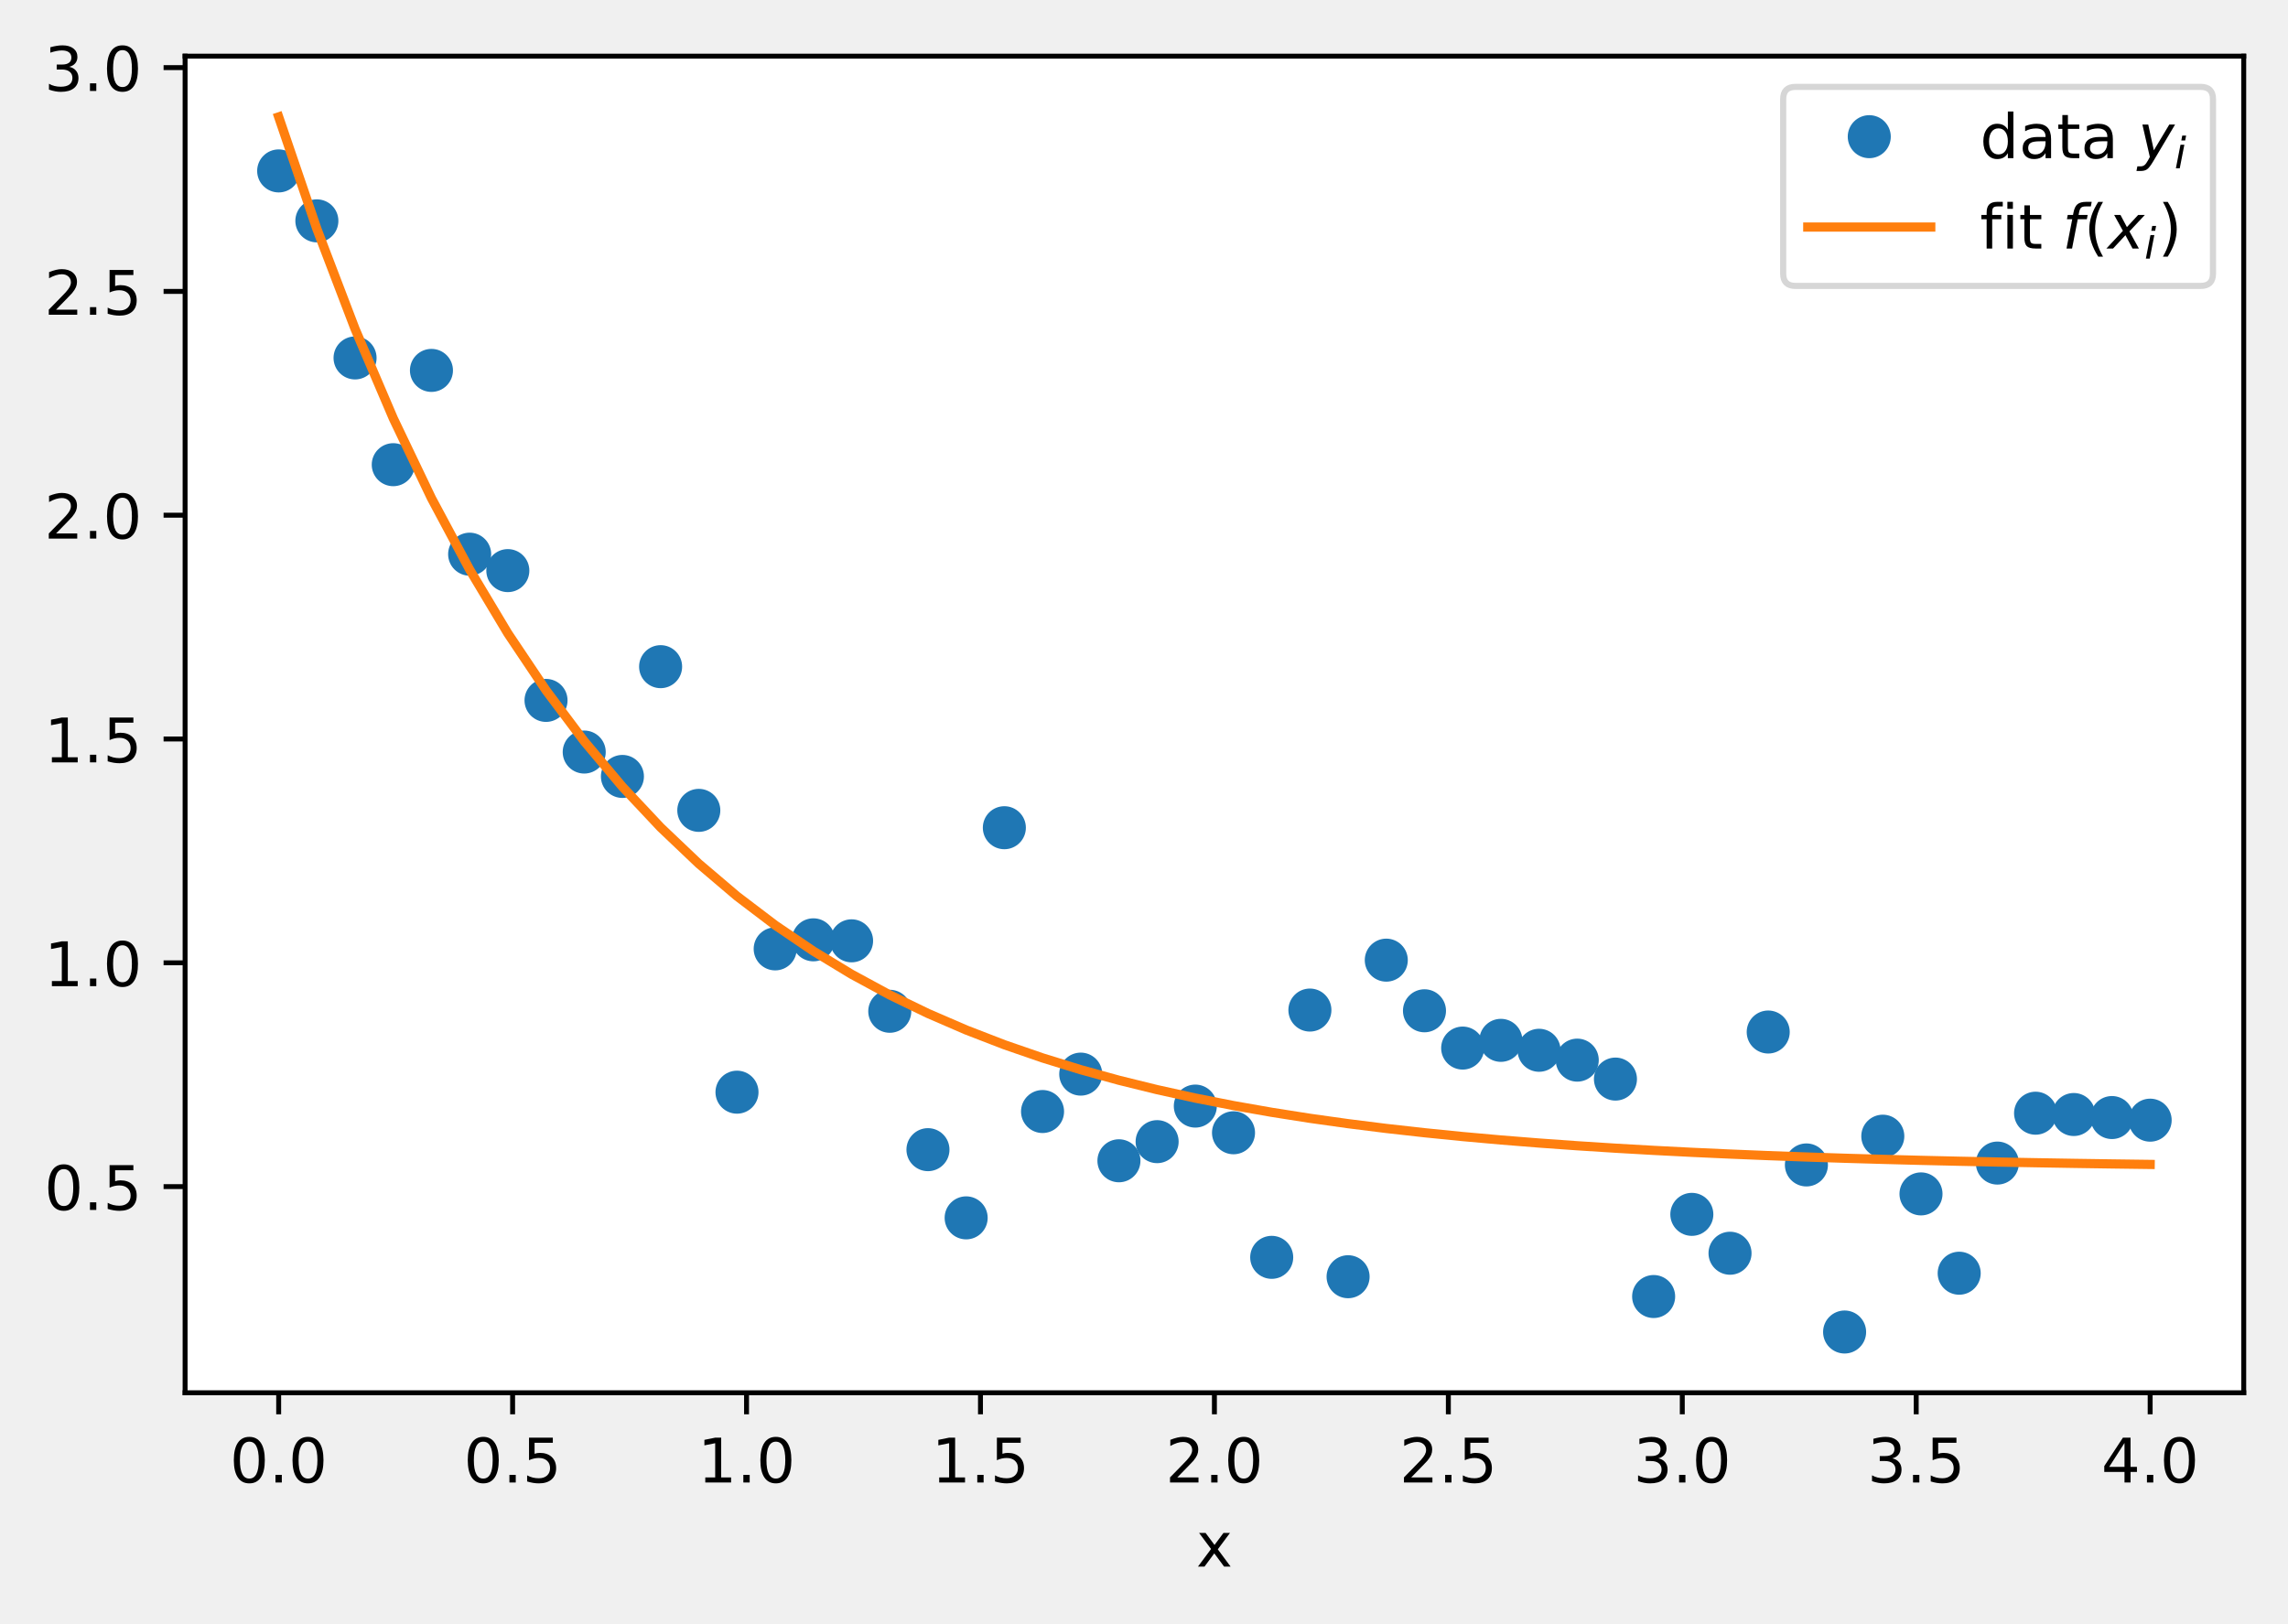
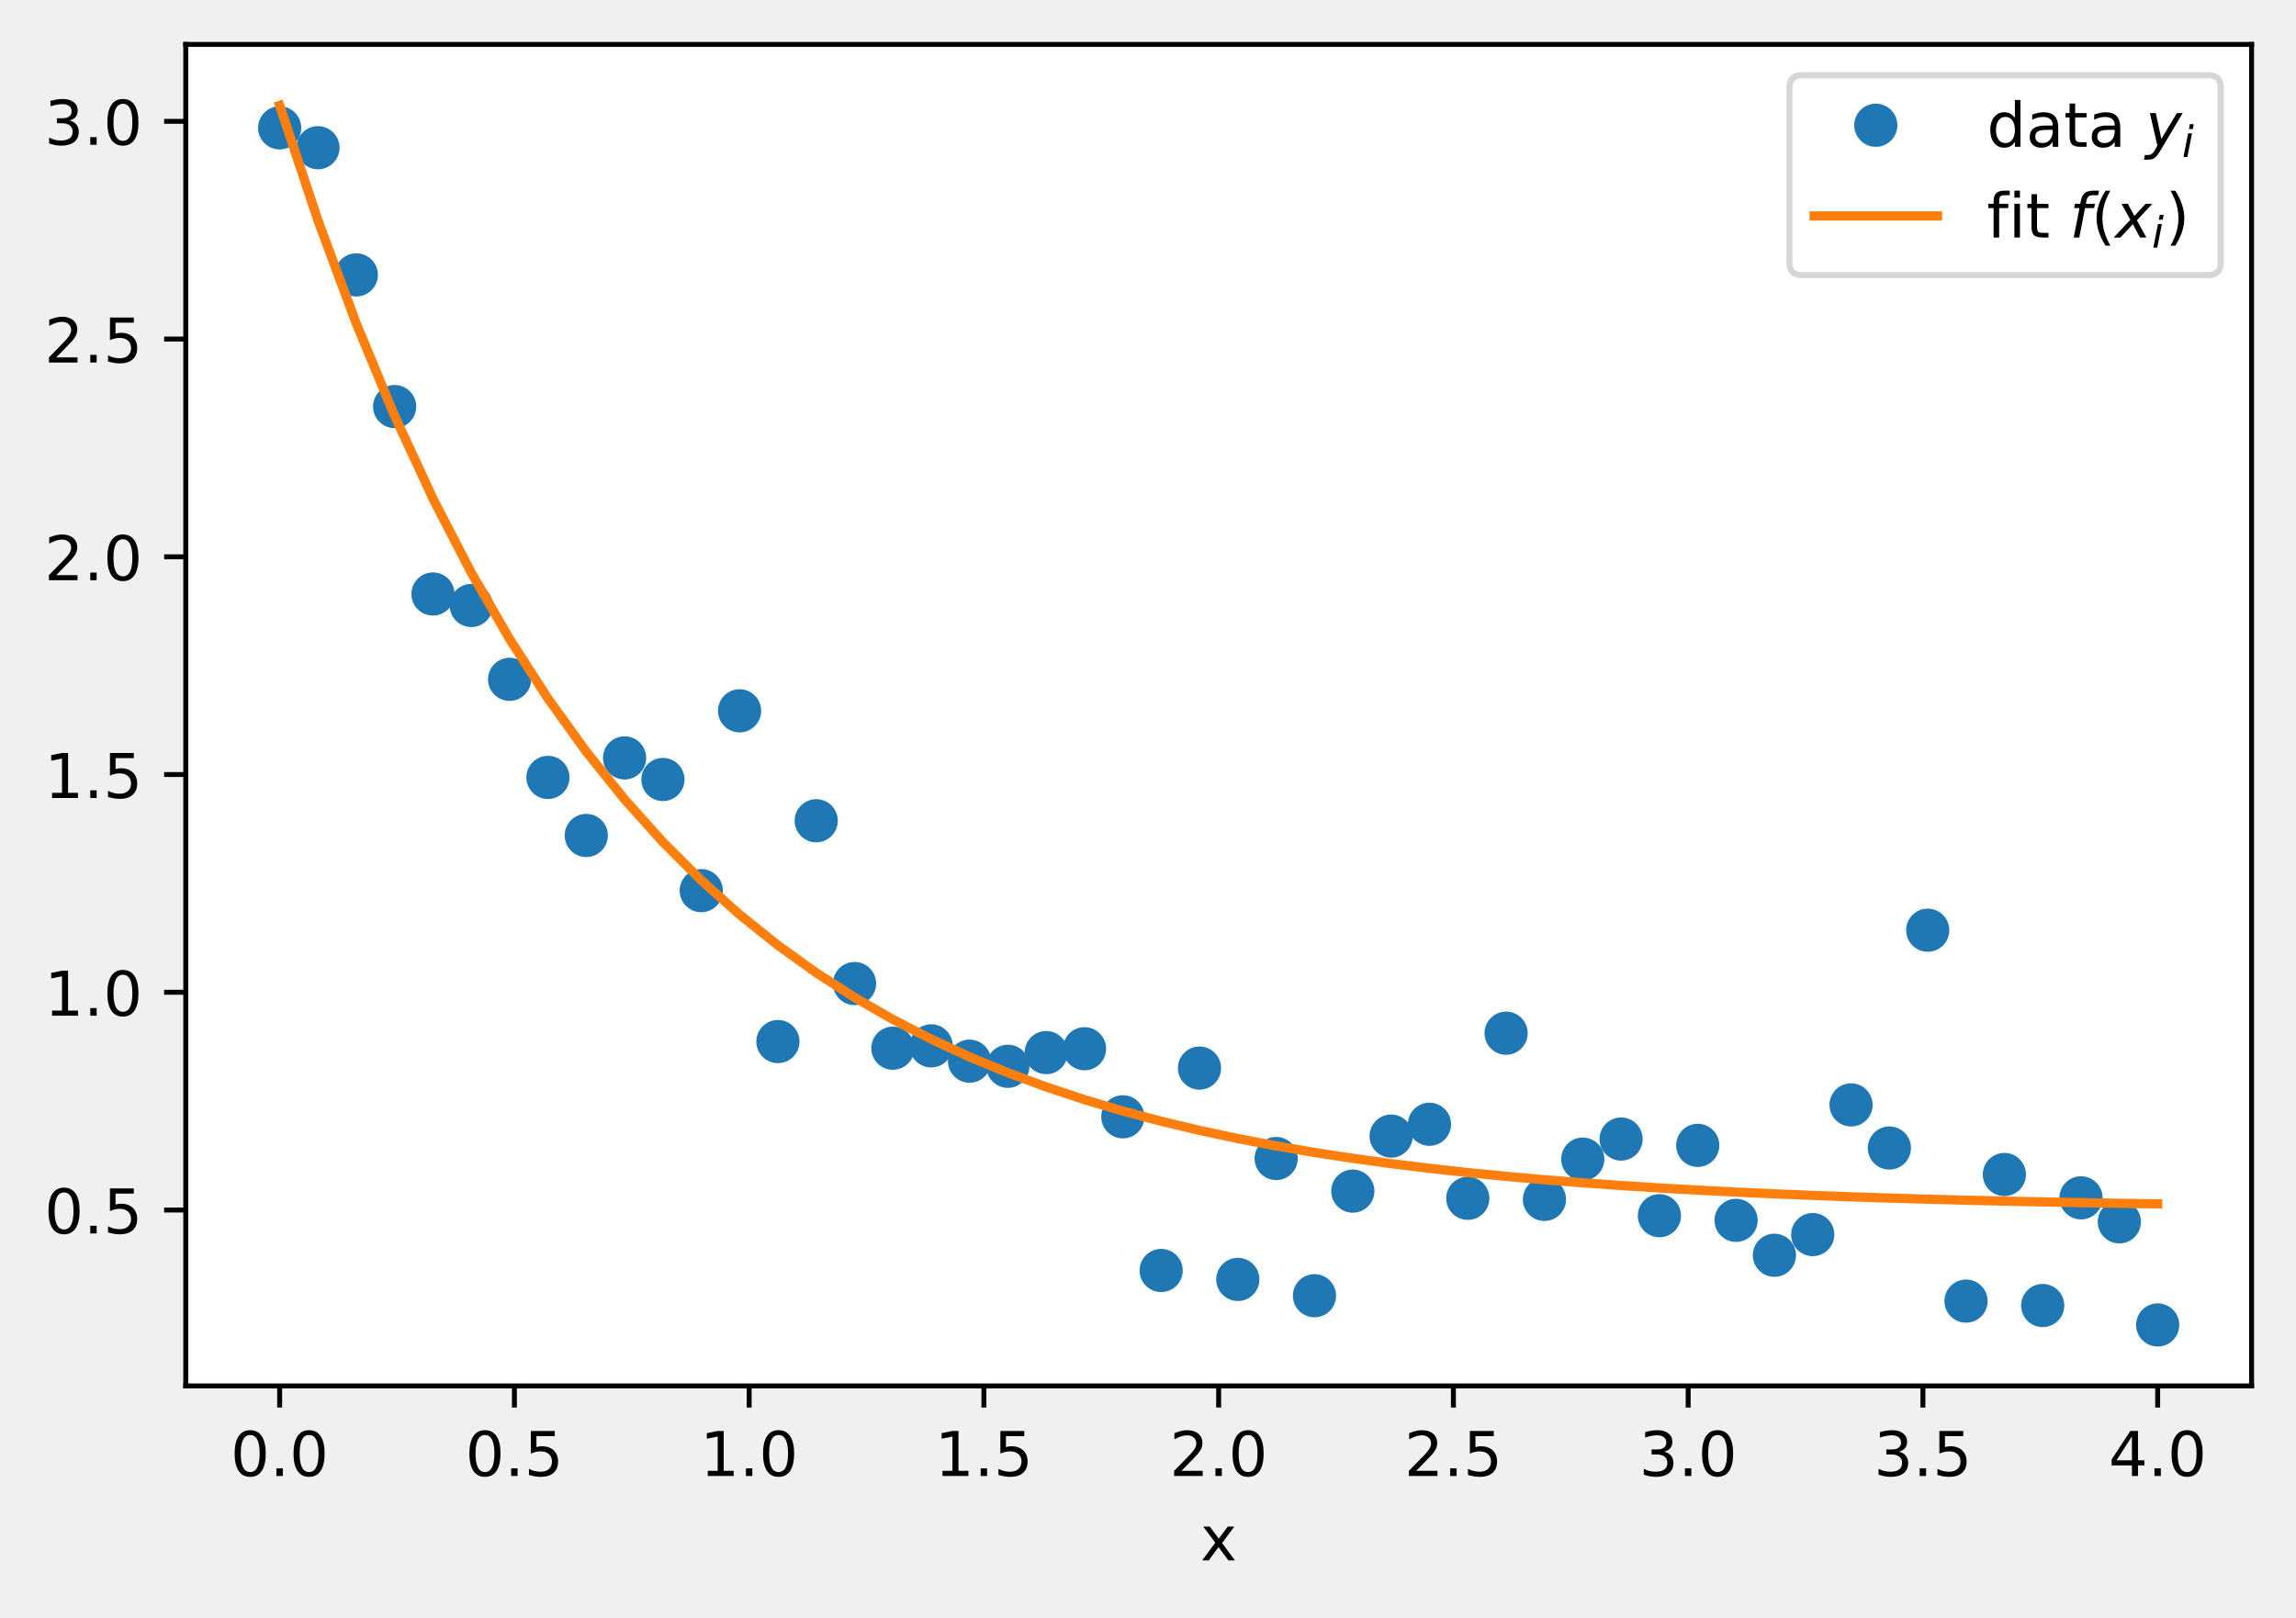
- <svg xmlns="http://www.w3.org/2000/svg" xmlns:xlink="http://www.w3.org/1999/xlink" height="264.132pt" version="1.1" viewBox="0 0 372.103 264.132" width="372.103pt">
+ <svg xmlns="http://www.w3.org/2000/svg" xmlns:xlink="http://www.w3.org/1999/xlink" height="262.196pt" version="1.1" viewBox="0 0 372.103 262.196" width="372.103pt">
  <defs>
    <style type="text/css">*{stroke-linecap:butt;stroke-linejoin:round;}</style>
  </defs>
  <g id="figure_1">
    <g id="patch_1">
-       <path d="M 0 264.132  L 372.103 264.132  L 372.103 0  L 0 0  z " style="fill:none;" />
+       <path d="M 0 262.196  L 372.103 262.196  L 372.103 0  L 0 0  z " style="fill:none;" />
    </g>
    <g id="axes_1">
      <g id="patch_2">
-         <path d="M 30.103 226.575  L 364.903 226.575  L 364.903 9.135  L 30.103 9.135  z " style="fill:#ffffff;" />
+         <path d="M 30.103 224.64  L 364.903 224.64  L 364.903 7.2  L 30.103 7.2  z " style="fill:#ffffff;" />
      </g>
      <g id="matplotlib.axis_1">
        <g id="xtick_1">
          <g id="line2d_1">
            <defs>
-               <path d="M 0 0  L 0 3.5  " id="m7546221a4c" style="stroke:#000000;stroke-width:0.8;" />
-             </defs>
-             <g>
-               <use style="stroke:#000000;stroke-width:0.8;" x="45.321" xlink:href="#m7546221a4c" y="226.575" />
+               <path d="M 0 0  L 0 3.5  " id="mb8dcbc0d0b" style="stroke:#000000;stroke-width:0.8;" />
+             </defs>
+             <g>
+               <use style="stroke:#000000;stroke-width:0.8;" x="45.321" xlink:href="#mb8dcbc0d0b" y="224.64" />
            </g>
          </g>
          <g id="text_1">
-             <g transform="translate(37.36974 241.1737)scale(0.1 -0.1)">
+             <g transform="translate(37.36974 239.2384)scale(0.1 -0.1)">
              <defs>
                <path d="M 31.781 66.406  Q 24.172 66.406 20.328 58.906  Q 16.5 51.422 16.5 36.375  Q 16.5 21.391 20.328 13.891  Q 24.172 6.391 31.781 6.391  Q 39.453 6.391 43.281 13.891  Q 47.125 21.391 47.125 36.375  Q 47.125 51.422 43.281 58.906  Q 39.453 66.406 31.781 66.406  z M 31.781 74.219  Q 44.047 74.219 50.516 64.516  Q 56.984 54.828 56.984 36.375  Q 56.984 17.969 50.516 8.266  Q 44.047 -1.422 31.781 -1.422  Q 19.531 -1.422 13.062 8.266  Q 6.594 17.969 6.594 36.375  Q 6.594 54.828 13.062 64.516  Q 19.531 74.219 31.781 74.219  z " id="DejaVuSans-48" />
                <path d="M 10.688 12.406  L 21 12.406  L 21 0  L 10.688 0  z " id="DejaVuSans-46" />
              </defs>
              <use xlink:href="#DejaVuSans-48" />
              <use x="63.623" xlink:href="#DejaVuSans-46" />
              <use x="95.41" xlink:href="#DejaVuSans-48" />
            </g>
          </g>
        </g>
        <g id="xtick_2">
          <g id="line2d_2">
            <g>
-               <use style="stroke:#000000;stroke-width:0.8;" x="83.367" xlink:href="#m7546221a4c" y="226.575" />
+               <use style="stroke:#000000;stroke-width:0.8;" x="83.367" xlink:href="#mb8dcbc0d0b" y="224.64" />
            </g>
          </g>
          <g id="text_2">
-             <g transform="translate(75.4152 241.1737)scale(0.1 -0.1)">
+             <g transform="translate(75.4152 239.2384)scale(0.1 -0.1)">
              <defs>
                <path d="M 10.797 72.906  L 49.516 72.906  L 49.516 64.594  L 19.828 64.594  L 19.828 46.734  Q 21.969 47.469 24.109 47.828  Q 26.266 48.188 28.422 48.188  Q 40.625 48.188 47.75 41.5  Q 54.891 34.812 54.891 23.391  Q 54.891 11.625 47.562 5.094  Q 40.234 -1.422 26.906 -1.422  Q 22.312 -1.422 17.547 -0.641  Q 12.797 0.141 7.719 1.703  L 7.719 11.625  Q 12.109 9.234 16.797 8.062  Q 21.484 6.891 26.703 6.891  Q 35.156 6.891 40.078 11.328  Q 45.016 15.766 45.016 23.391  Q 45.016 31 40.078 35.438  Q 35.156 39.891 26.703 39.891  Q 22.75 39.891 18.812 39.016  Q 14.891 38.141 10.797 36.281  z " id="DejaVuSans-53" />
              </defs>
              <use xlink:href="#DejaVuSans-48" />
              <use x="63.623" xlink:href="#DejaVuSans-46" />
              <use x="95.41" xlink:href="#DejaVuSans-53" />
            </g>
          </g>
        </g>
        <g id="xtick_3">
          <g id="line2d_3">
            <g>
-               <use style="stroke:#000000;stroke-width:0.8;" x="121.412" xlink:href="#m7546221a4c" y="226.575" />
+               <use style="stroke:#000000;stroke-width:0.8;" x="121.412" xlink:href="#mb8dcbc0d0b" y="224.64" />
            </g>
          </g>
          <g id="text_3">
-             <g transform="translate(113.4607 241.1737)scale(0.1 -0.1)">
+             <g transform="translate(113.4607 239.2384)scale(0.1 -0.1)">
              <defs>
                <path d="M 12.406 8.297  L 28.516 8.297  L 28.516 63.922  L 10.984 60.406  L 10.984 69.391  L 28.422 72.906  L 38.281 72.906  L 38.281 8.297  L 54.391 8.297  L 54.391 0  L 12.406 0  z " id="DejaVuSans-49" />
              </defs>
              <use xlink:href="#DejaVuSans-49" />
              <use x="63.623" xlink:href="#DejaVuSans-46" />
              <use x="95.41" xlink:href="#DejaVuSans-48" />
            </g>
          </g>
        </g>
        <g id="xtick_4">
          <g id="line2d_4">
            <g>
-               <use style="stroke:#000000;stroke-width:0.8;" x="159.458" xlink:href="#m7546221a4c" y="226.575" />
+               <use style="stroke:#000000;stroke-width:0.8;" x="159.458" xlink:href="#mb8dcbc0d0b" y="224.64" />
            </g>
          </g>
          <g id="text_4">
-             <g transform="translate(151.5061 241.1737)scale(0.1 -0.1)">
+             <g transform="translate(151.5061 239.2384)scale(0.1 -0.1)">
              <use xlink:href="#DejaVuSans-49" />
              <use x="63.623" xlink:href="#DejaVuSans-46" />
              <use x="95.41" xlink:href="#DejaVuSans-53" />
            </g>
          </g>
        </g>
        <g id="xtick_5">
          <g id="line2d_5">
            <g>
-               <use style="stroke:#000000;stroke-width:0.8;" x="197.503" xlink:href="#m7546221a4c" y="226.575" />
+               <use style="stroke:#000000;stroke-width:0.8;" x="197.503" xlink:href="#mb8dcbc0d0b" y="224.64" />
            </g>
          </g>
          <g id="text_5">
-             <g transform="translate(189.5516 241.1737)scale(0.1 -0.1)">
+             <g transform="translate(189.5516 239.2384)scale(0.1 -0.1)">
              <defs>
                <path d="M 19.188 8.297  L 53.609 8.297  L 53.609 0  L 7.328 0  L 7.328 8.297  Q 12.938 14.109 22.625 23.891  Q 32.328 33.688 34.812 36.531  Q 39.547 41.844 41.422 45.531  Q 43.312 49.219 43.312 52.781  Q 43.312 58.594 39.234 62.25  Q 35.156 65.922 28.609 65.922  Q 23.969 65.922 18.812 64.312  Q 13.672 62.703 7.812 59.422  L 7.812 69.391  Q 13.766 71.781 18.938 73  Q 24.125 74.219 28.422 74.219  Q 39.75 74.219 46.484 68.547  Q 53.219 62.891 53.219 53.422  Q 53.219 48.922 51.531 44.891  Q 49.859 40.875 45.406 35.406  Q 44.188 33.984 37.641 27.219  Q 31.109 20.453 19.188 8.297  z " id="DejaVuSans-50" />
              </defs>
              <use xlink:href="#DejaVuSans-50" />
              <use x="63.623" xlink:href="#DejaVuSans-46" />
              <use x="95.41" xlink:href="#DejaVuSans-48" />
            </g>
          </g>
        </g>
        <g id="xtick_6">
          <g id="line2d_6">
            <g>
-               <use style="stroke:#000000;stroke-width:0.8;" x="235.549" xlink:href="#m7546221a4c" y="226.575" />
+               <use style="stroke:#000000;stroke-width:0.8;" x="235.549" xlink:href="#mb8dcbc0d0b" y="224.64" />
            </g>
          </g>
          <g id="text_6">
-             <g transform="translate(227.597 241.1737)scale(0.1 -0.1)">
+             <g transform="translate(227.597 239.2384)scale(0.1 -0.1)">
              <use xlink:href="#DejaVuSans-50" />
              <use x="63.623" xlink:href="#DejaVuSans-46" />
              <use x="95.41" xlink:href="#DejaVuSans-53" />
            </g>
          </g>
        </g>
        <g id="xtick_7">
          <g id="line2d_7">
            <g>
-               <use style="stroke:#000000;stroke-width:0.8;" x="273.594" xlink:href="#m7546221a4c" y="226.575" />
+               <use style="stroke:#000000;stroke-width:0.8;" x="273.594" xlink:href="#mb8dcbc0d0b" y="224.64" />
            </g>
          </g>
          <g id="text_7">
-             <g transform="translate(265.6425 241.1737)scale(0.1 -0.1)">
+             <g transform="translate(265.6425 239.2384)scale(0.1 -0.1)">
              <defs>
                <path d="M 40.578 39.312  Q 47.656 37.797 51.625 33  Q 55.609 28.219 55.609 21.188  Q 55.609 10.406 48.188 4.484  Q 40.766 -1.422 27.094 -1.422  Q 22.516 -1.422 17.656 -0.516  Q 12.797 0.391 7.625 2.203  L 7.625 11.719  Q 11.719 9.328 16.594 8.109  Q 21.484 6.891 26.812 6.891  Q 36.078 6.891 40.938 10.547  Q 45.797 14.203 45.797 21.188  Q 45.797 27.641 41.281 31.266  Q 36.766 34.906 28.719 34.906  L 20.219 34.906  L 20.219 43.016  L 29.109 43.016  Q 36.375 43.016 40.234 45.922  Q 44.094 48.828 44.094 54.297  Q 44.094 59.906 40.109 62.906  Q 36.141 65.922 28.719 65.922  Q 24.656 65.922 20.016 65.031  Q 15.375 64.156 9.812 62.312  L 9.812 71.094  Q 15.438 72.656 20.344 73.438  Q 25.25 74.219 29.594 74.219  Q 40.828 74.219 47.359 69.109  Q 53.906 64.016 53.906 55.328  Q 53.906 49.266 50.438 45.094  Q 46.969 40.922 40.578 39.312  z " id="DejaVuSans-51" />
              </defs>
              <use xlink:href="#DejaVuSans-51" />
              <use x="63.623" xlink:href="#DejaVuSans-46" />
              <use x="95.41" xlink:href="#DejaVuSans-48" />
            </g>
          </g>
        </g>
        <g id="xtick_8">
          <g id="line2d_8">
            <g>
-               <use style="stroke:#000000;stroke-width:0.8;" x="311.639" xlink:href="#m7546221a4c" y="226.575" />
+               <use style="stroke:#000000;stroke-width:0.8;" x="311.639" xlink:href="#mb8dcbc0d0b" y="224.64" />
            </g>
          </g>
          <g id="text_8">
-             <g transform="translate(303.6879 241.1737)scale(0.1 -0.1)">
+             <g transform="translate(303.6879 239.2384)scale(0.1 -0.1)">
              <use xlink:href="#DejaVuSans-51" />
              <use x="63.623" xlink:href="#DejaVuSans-46" />
              <use x="95.41" xlink:href="#DejaVuSans-53" />
            </g>
          </g>
        </g>
        <g id="xtick_9">
          <g id="line2d_9">
            <g>
-               <use style="stroke:#000000;stroke-width:0.8;" x="349.685" xlink:href="#m7546221a4c" y="226.575" />
+               <use style="stroke:#000000;stroke-width:0.8;" x="349.685" xlink:href="#mb8dcbc0d0b" y="224.64" />
            </g>
          </g>
          <g id="text_9">
-             <g transform="translate(341.7334 241.1737)scale(0.1 -0.1)">
+             <g transform="translate(341.7334 239.2384)scale(0.1 -0.1)">
              <defs>
                <path d="M 37.797 64.312  L 12.891 25.391  L 37.797 25.391  z M 35.203 72.906  L 47.609 72.906  L 47.609 25.391  L 58.016 25.391  L 58.016 17.188  L 47.609 17.188  L 47.609 0  L 37.797 0  L 37.797 17.188  L 4.891 17.188  L 4.891 26.703  z " id="DejaVuSans-52" />
              </defs>
              <use xlink:href="#DejaVuSans-52" />
              <use x="63.623" xlink:href="#DejaVuSans-46" />
              <use x="95.41" xlink:href="#DejaVuSans-48" />
            </g>
          </g>
        </g>
        <g id="text_10">
-           <g transform="translate(194.5437 254.8518)scale(0.1 -0.1)">
+           <g transform="translate(194.5437 252.9166)scale(0.1 -0.1)">
            <defs>
              <path d="M 54.891 54.688  L 35.109 28.078  L 55.906 0  L 45.312 0  L 29.391 21.484  L 13.484 0  L 2.875 0  L 24.125 28.609  L 4.688 54.688  L 15.281 54.688  L 29.781 35.203  L 44.281 54.688  z " id="DejaVuSans-120" />
            </defs>
            <use xlink:href="#DejaVuSans-120" />
          </g>
        </g>
      </g>
      <g id="matplotlib.axis_2">
        <g id="ytick_1">
          <g id="line2d_10">
            <defs>
-               <path d="M 0 0  L -3.5 0  " id="mce07fc4910" style="stroke:#000000;stroke-width:0.8;" />
-             </defs>
-             <g>
-               <use style="stroke:#000000;stroke-width:0.8;" x="30.103" xlink:href="#mce07fc4910" y="193.036" />
+               <path d="M 0 0  L -3.5 0  " id="mbcf3638f08" style="stroke:#000000;stroke-width:0.8;" />
+             </defs>
+             <g>
+               <use style="stroke:#000000;stroke-width:0.8;" x="30.103" xlink:href="#mbcf3638f08" y="196.125" />
            </g>
          </g>
          <g id="text_11">
-             <g transform="translate(7.2 196.8352)scale(0.1 -0.1)">
+             <g transform="translate(7.2 199.924)scale(0.1 -0.1)">
              <use xlink:href="#DejaVuSans-48" />
              <use x="63.623" xlink:href="#DejaVuSans-46" />
              <use x="95.41" xlink:href="#DejaVuSans-53" />
            </g>
          </g>
        </g>
        <g id="ytick_2">
          <g id="line2d_11">
            <g>
-               <use style="stroke:#000000;stroke-width:0.8;" x="30.103" xlink:href="#mce07fc4910" y="156.629" />
+               <use style="stroke:#000000;stroke-width:0.8;" x="30.103" xlink:href="#mbcf3638f08" y="160.834" />
            </g>
          </g>
          <g id="text_12">
-             <g transform="translate(7.2 160.4279)scale(0.1 -0.1)">
+             <g transform="translate(7.2 164.6327)scale(0.1 -0.1)">
              <use xlink:href="#DejaVuSans-49" />
              <use x="63.623" xlink:href="#DejaVuSans-46" />
              <use x="95.41" xlink:href="#DejaVuSans-48" />
            </g>
          </g>
        </g>
        <g id="ytick_3">
          <g id="line2d_12">
            <g>
-               <use style="stroke:#000000;stroke-width:0.8;" x="30.103" xlink:href="#mce07fc4910" y="120.221" />
+               <use style="stroke:#000000;stroke-width:0.8;" x="30.103" xlink:href="#mbcf3638f08" y="125.542" />
            </g>
          </g>
          <g id="text_13">
-             <g transform="translate(7.2 124.0205)scale(0.1 -0.1)">
+             <g transform="translate(7.2 129.3415)scale(0.1 -0.1)">
              <use xlink:href="#DejaVuSans-49" />
              <use x="63.623" xlink:href="#DejaVuSans-46" />
              <use x="95.41" xlink:href="#DejaVuSans-53" />
            </g>
          </g>
        </g>
        <g id="ytick_4">
          <g id="line2d_13">
            <g>
-               <use style="stroke:#000000;stroke-width:0.8;" x="30.103" xlink:href="#mce07fc4910" y="83.814" />
+               <use style="stroke:#000000;stroke-width:0.8;" x="30.103" xlink:href="#mbcf3638f08" y="90.251" />
            </g>
          </g>
          <g id="text_14">
-             <g transform="translate(7.2 87.61316)scale(0.1 -0.1)">
+             <g transform="translate(7.2 94.05018)scale(0.1 -0.1)">
              <use xlink:href="#DejaVuSans-50" />
              <use x="63.623" xlink:href="#DejaVuSans-46" />
              <use x="95.41" xlink:href="#DejaVuSans-48" />
            </g>
          </g>
        </g>
        <g id="ytick_5">
          <g id="line2d_14">
            <g>
-               <use style="stroke:#000000;stroke-width:0.8;" x="30.103" xlink:href="#mce07fc4910" y="47.407" />
+               <use style="stroke:#000000;stroke-width:0.8;" x="30.103" xlink:href="#mbcf3638f08" y="54.96" />
            </g>
          </g>
          <g id="text_15">
-             <g transform="translate(7.2 51.2058)scale(0.1 -0.1)">
+             <g transform="translate(7.2 58.7589)scale(0.1 -0.1)">
              <use xlink:href="#DejaVuSans-50" />
              <use x="63.623" xlink:href="#DejaVuSans-46" />
              <use x="95.41" xlink:href="#DejaVuSans-53" />
            </g>
          </g>
        </g>
        <g id="ytick_6">
          <g id="line2d_15">
            <g>
-               <use style="stroke:#000000;stroke-width:0.8;" x="30.103" xlink:href="#mce07fc4910" y="10.999" />
+               <use style="stroke:#000000;stroke-width:0.8;" x="30.103" xlink:href="#mbcf3638f08" y="19.668" />
            </g>
          </g>
          <g id="text_16">
-             <g transform="translate(7.2 14.79844)scale(0.1 -0.1)">
+             <g transform="translate(7.2 23.46762)scale(0.1 -0.1)">
              <use xlink:href="#DejaVuSans-51" />
              <use x="63.623" xlink:href="#DejaVuSans-46" />
              <use x="95.41" xlink:href="#DejaVuSans-48" />
            </g>
          </g>
        </g>
      </g>
      <g id="line2d_16">
        <defs>
-           <path d="M 0 3  C 0.796 3 1.559 2.684 2.121 2.121  C 2.684 1.559 3 0.796 3 0  C 3 -0.796 2.684 -1.559 2.121 -2.121  C 1.559 -2.684 0.796 -3 0 -3  C -0.796 -3 -1.559 -2.684 -2.121 -2.121  C -2.684 -1.559 -3 -0.796 -3 0  C -3 0.796 -2.684 1.559 -2.121 2.121  C -1.559 2.684 -0.796 3 0 3  z " id="m059a7d277d" style="stroke:#1f77b4;" />
+           <path d="M 0 3  C 0.796 3 1.559 2.684 2.121 2.121  C 2.684 1.559 3 0.796 3 0  C 3 -0.796 2.684 -1.559 2.121 -2.121  C 1.559 -2.684 0.796 -3 0 -3  C -0.796 -3 -1.559 -2.684 -2.121 -2.121  C -2.684 -1.559 -3 -0.796 -3 0  C -3 0.796 -2.684 1.559 -2.121 2.121  C -1.559 2.684 -0.796 3 0 3  z " id="mb368fb630f" style="stroke:#1f77b4;" />
        </defs>
-         <g clip-path="url(#p9499b1f796)">
-           <use style="fill:#1f77b4;stroke:#1f77b4;" x="45.321" xlink:href="#m059a7d277d" y="27.805" />
-           <use style="fill:#1f77b4;stroke:#1f77b4;" x="51.533" xlink:href="#m059a7d277d" y="35.93" />
-           <use style="fill:#1f77b4;stroke:#1f77b4;" x="57.744" xlink:href="#m059a7d277d" y="58.229" />
-           <use style="fill:#1f77b4;stroke:#1f77b4;" x="63.956" xlink:href="#m059a7d277d" y="75.596" />
-           <use style="fill:#1f77b4;stroke:#1f77b4;" x="70.167" xlink:href="#m059a7d277d" y="60.257" />
-           <use style="fill:#1f77b4;stroke:#1f77b4;" x="76.379" xlink:href="#m059a7d277d" y="90.155" />
-           <use style="fill:#1f77b4;stroke:#1f77b4;" x="82.59" xlink:href="#m059a7d277d" y="92.827" />
-           <use style="fill:#1f77b4;stroke:#1f77b4;" x="88.802" xlink:href="#m059a7d277d" y="113.942" />
-           <use style="fill:#1f77b4;stroke:#1f77b4;" x="95.013" xlink:href="#m059a7d277d" y="122.343" />
-           <use style="fill:#1f77b4;stroke:#1f77b4;" x="101.225" xlink:href="#m059a7d277d" y="126.311" />
-           <use style="fill:#1f77b4;stroke:#1f77b4;" x="107.436" xlink:href="#m059a7d277d" y="108.453" />
-           <use style="fill:#1f77b4;stroke:#1f77b4;" x="113.648" xlink:href="#m059a7d277d" y="131.831" />
-           <use style="fill:#1f77b4;stroke:#1f77b4;" x="119.859" xlink:href="#m059a7d277d" y="177.676" />
-           <use style="fill:#1f77b4;stroke:#1f77b4;" x="126.071" xlink:href="#m059a7d277d" y="154.364" />
-           <use style="fill:#1f77b4;stroke:#1f77b4;" x="132.282" xlink:href="#m059a7d277d" y="152.891" />
-           <use style="fill:#1f77b4;stroke:#1f77b4;" x="138.494" xlink:href="#m059a7d277d" y="153.054" />
-           <use style="fill:#1f77b4;stroke:#1f77b4;" x="144.705" xlink:href="#m059a7d277d" y="164.515" />
-           <use style="fill:#1f77b4;stroke:#1f77b4;" x="150.917" xlink:href="#m059a7d277d" y="187.027" />
-           <use style="fill:#1f77b4;stroke:#1f77b4;" x="157.128" xlink:href="#m059a7d277d" y="198.122" />
-           <use style="fill:#1f77b4;stroke:#1f77b4;" x="163.34" xlink:href="#m059a7d277d" y="134.653" />
-           <use style="fill:#1f77b4;stroke:#1f77b4;" x="169.551" xlink:href="#m059a7d277d" y="180.823" />
-           <use style="fill:#1f77b4;stroke:#1f77b4;" x="175.763" xlink:href="#m059a7d277d" y="174.738" />
-           <use style="fill:#1f77b4;stroke:#1f77b4;" x="181.974" xlink:href="#m059a7d277d" y="188.836" />
-           <use style="fill:#1f77b4;stroke:#1f77b4;" x="188.186" xlink:href="#m059a7d277d" y="185.724" />
-           <use style="fill:#1f77b4;stroke:#1f77b4;" x="194.397" xlink:href="#m059a7d277d" y="179.939" />
-           <use style="fill:#1f77b4;stroke:#1f77b4;" x="200.609" xlink:href="#m059a7d277d" y="184.279" />
-           <use style="fill:#1f77b4;stroke:#1f77b4;" x="206.82" xlink:href="#m059a7d277d" y="204.545" />
-           <use style="fill:#1f77b4;stroke:#1f77b4;" x="213.032" xlink:href="#m059a7d277d" y="164.317" />
-           <use style="fill:#1f77b4;stroke:#1f77b4;" x="219.243" xlink:href="#m059a7d277d" y="207.698" />
-           <use style="fill:#1f77b4;stroke:#1f77b4;" x="225.455" xlink:href="#m059a7d277d" y="156.197" />
-           <use style="fill:#1f77b4;stroke:#1f77b4;" x="231.666" xlink:href="#m059a7d277d" y="164.435" />
-           <use style="fill:#1f77b4;stroke:#1f77b4;" x="237.878" xlink:href="#m059a7d277d" y="170.501" />
-           <use style="fill:#1f77b4;stroke:#1f77b4;" x="244.089" xlink:href="#m059a7d277d" y="169.244" />
-           <use style="fill:#1f77b4;stroke:#1f77b4;" x="250.301" xlink:href="#m059a7d277d" y="170.86" />
-           <use style="fill:#1f77b4;stroke:#1f77b4;" x="256.512" xlink:href="#m059a7d277d" y="172.463" />
-           <use style="fill:#1f77b4;stroke:#1f77b4;" x="262.724" xlink:href="#m059a7d277d" y="175.545" />
-           <use style="fill:#1f77b4;stroke:#1f77b4;" x="268.935" xlink:href="#m059a7d277d" y="210.919" />
-           <use style="fill:#1f77b4;stroke:#1f77b4;" x="275.147" xlink:href="#m059a7d277d" y="197.553" />
-           <use style="fill:#1f77b4;stroke:#1f77b4;" x="281.358" xlink:href="#m059a7d277d" y="203.877" />
-           <use style="fill:#1f77b4;stroke:#1f77b4;" x="287.57" xlink:href="#m059a7d277d" y="167.889" />
-           <use style="fill:#1f77b4;stroke:#1f77b4;" x="293.781" xlink:href="#m059a7d277d" y="189.512" />
-           <use style="fill:#1f77b4;stroke:#1f77b4;" x="299.993" xlink:href="#m059a7d277d" y="216.692" />
-           <use style="fill:#1f77b4;stroke:#1f77b4;" x="306.204" xlink:href="#m059a7d277d" y="184.836" />
-           <use style="fill:#1f77b4;stroke:#1f77b4;" x="312.416" xlink:href="#m059a7d277d" y="194.224" />
-           <use style="fill:#1f77b4;stroke:#1f77b4;" x="318.627" xlink:href="#m059a7d277d" y="207.127" />
-           <use style="fill:#1f77b4;stroke:#1f77b4;" x="324.839" xlink:href="#m059a7d277d" y="189.21" />
-           <use style="fill:#1f77b4;stroke:#1f77b4;" x="331.05" xlink:href="#m059a7d277d" y="181.097" />
-           <use style="fill:#1f77b4;stroke:#1f77b4;" x="337.262" xlink:href="#m059a7d277d" y="181.309" />
-           <use style="fill:#1f77b4;stroke:#1f77b4;" x="343.473" xlink:href="#m059a7d277d" y="181.803" />
-           <use style="fill:#1f77b4;stroke:#1f77b4;" x="349.685" xlink:href="#m059a7d277d" y="182.23" />
+         <g clip-path="url(#p6bf266cc87)">
+           <use style="fill:#1f77b4;stroke:#1f77b4;" x="45.321" xlink:href="#mb368fb630f" y="20.725" />
+           <use style="fill:#1f77b4;stroke:#1f77b4;" x="51.533" xlink:href="#mb368fb630f" y="23.944" />
+           <use style="fill:#1f77b4;stroke:#1f77b4;" x="57.744" xlink:href="#mb368fb630f" y="44.554" />
+           <use style="fill:#1f77b4;stroke:#1f77b4;" x="63.956" xlink:href="#mb368fb630f" y="65.898" />
+           <use style="fill:#1f77b4;stroke:#1f77b4;" x="70.167" xlink:href="#mb368fb630f" y="96.28" />
+           <use style="fill:#1f77b4;stroke:#1f77b4;" x="76.379" xlink:href="#mb368fb630f" y="98.141" />
+           <use style="fill:#1f77b4;stroke:#1f77b4;" x="82.59" xlink:href="#mb368fb630f" y="110.111" />
+           <use style="fill:#1f77b4;stroke:#1f77b4;" x="88.802" xlink:href="#mb368fb630f" y="126.009" />
+           <use style="fill:#1f77b4;stroke:#1f77b4;" x="95.013" xlink:href="#mb368fb630f" y="135.419" />
+           <use style="fill:#1f77b4;stroke:#1f77b4;" x="101.225" xlink:href="#mb368fb630f" y="122.846" />
+           <use style="fill:#1f77b4;stroke:#1f77b4;" x="107.436" xlink:href="#mb368fb630f" y="126.348" />
+           <use style="fill:#1f77b4;stroke:#1f77b4;" x="113.648" xlink:href="#mb368fb630f" y="144.362" />
+           <use style="fill:#1f77b4;stroke:#1f77b4;" x="119.859" xlink:href="#mb368fb630f" y="115.214" />
+           <use style="fill:#1f77b4;stroke:#1f77b4;" x="126.071" xlink:href="#mb368fb630f" y="168.824" />
+           <use style="fill:#1f77b4;stroke:#1f77b4;" x="132.282" xlink:href="#mb368fb630f" y="133.036" />
+           <use style="fill:#1f77b4;stroke:#1f77b4;" x="138.494" xlink:href="#mb368fb630f" y="159.417" />
+           <use style="fill:#1f77b4;stroke:#1f77b4;" x="144.705" xlink:href="#mb368fb630f" y="169.903" />
+           <use style="fill:#1f77b4;stroke:#1f77b4;" x="150.917" xlink:href="#mb368fb630f" y="169.523" />
+           <use style="fill:#1f77b4;stroke:#1f77b4;" x="157.128" xlink:href="#mb368fb630f" y="172.006" />
+           <use style="fill:#1f77b4;stroke:#1f77b4;" x="163.34" xlink:href="#mb368fb630f" y="172.833" />
+           <use style="fill:#1f77b4;stroke:#1f77b4;" x="169.551" xlink:href="#mb368fb630f" y="170.612" />
+           <use style="fill:#1f77b4;stroke:#1f77b4;" x="175.763" xlink:href="#mb368fb630f" y="169.987" />
+           <use style="fill:#1f77b4;stroke:#1f77b4;" x="181.974" xlink:href="#mb368fb630f" y="181.021" />
+           <use style="fill:#1f77b4;stroke:#1f77b4;" x="188.186" xlink:href="#mb368fb630f" y="205.93" />
+           <use style="fill:#1f77b4;stroke:#1f77b4;" x="194.397" xlink:href="#mb368fb630f" y="173.124" />
+           <use style="fill:#1f77b4;stroke:#1f77b4;" x="200.609" xlink:href="#mb368fb630f" y="207.379" />
+           <use style="fill:#1f77b4;stroke:#1f77b4;" x="206.82" xlink:href="#mb368fb630f" y="187.783" />
+           <use style="fill:#1f77b4;stroke:#1f77b4;" x="213.032" xlink:href="#mb368fb630f" y="210.019" />
+           <use style="fill:#1f77b4;stroke:#1f77b4;" x="219.243" xlink:href="#mb368fb630f" y="193.066" />
+           <use style="fill:#1f77b4;stroke:#1f77b4;" x="225.455" xlink:href="#mb368fb630f" y="184.147" />
+           <use style="fill:#1f77b4;stroke:#1f77b4;" x="231.666" xlink:href="#mb368fb630f" y="182.23" />
+           <use style="fill:#1f77b4;stroke:#1f77b4;" x="237.878" xlink:href="#mb368fb630f" y="194.234" />
+           <use style="fill:#1f77b4;stroke:#1f77b4;" x="244.089" xlink:href="#mb368fb630f" y="167.47" />
+           <use style="fill:#1f77b4;stroke:#1f77b4;" x="250.301" xlink:href="#mb368fb630f" y="194.407" />
+           <use style="fill:#1f77b4;stroke:#1f77b4;" x="256.512" xlink:href="#mb368fb630f" y="187.879" />
+           <use style="fill:#1f77b4;stroke:#1f77b4;" x="262.724" xlink:href="#mb368fb630f" y="184.624" />
+           <use style="fill:#1f77b4;stroke:#1f77b4;" x="268.935" xlink:href="#mb368fb630f" y="197.048" />
+           <use style="fill:#1f77b4;stroke:#1f77b4;" x="275.147" xlink:href="#mb368fb630f" y="185.649" />
+           <use style="fill:#1f77b4;stroke:#1f77b4;" x="281.358" xlink:href="#mb368fb630f" y="197.805" />
+           <use style="fill:#1f77b4;stroke:#1f77b4;" x="287.57" xlink:href="#mb368fb630f" y="203.464" />
+           <use style="fill:#1f77b4;stroke:#1f77b4;" x="293.781" xlink:href="#mb368fb630f" y="200.112" />
+           <use style="fill:#1f77b4;stroke:#1f77b4;" x="299.993" xlink:href="#mb368fb630f" y="179.093" />
+           <use style="fill:#1f77b4;stroke:#1f77b4;" x="306.204" xlink:href="#mb368fb630f" y="186.079" />
+           <use style="fill:#1f77b4;stroke:#1f77b4;" x="312.416" xlink:href="#mb368fb630f" y="150.777" />
+           <use style="fill:#1f77b4;stroke:#1f77b4;" x="318.627" xlink:href="#mb368fb630f" y="210.896" />
+           <use style="fill:#1f77b4;stroke:#1f77b4;" x="324.839" xlink:href="#mb368fb630f" y="190.373" />
+           <use style="fill:#1f77b4;stroke:#1f77b4;" x="331.05" xlink:href="#mb368fb630f" y="211.61" />
+           <use style="fill:#1f77b4;stroke:#1f77b4;" x="337.262" xlink:href="#mb368fb630f" y="194.155" />
+           <use style="fill:#1f77b4;stroke:#1f77b4;" x="343.473" xlink:href="#mb368fb630f" y="198.049" />
+           <use style="fill:#1f77b4;stroke:#1f77b4;" x="349.685" xlink:href="#mb368fb630f" y="214.756" />
        </g>
      </g>
      <g id="line2d_17">
-         <path clip-path="url(#p9499b1f796)" d="M 45.321 19.019  L 51.533 37.233  L 57.744 53.507  L 63.956 68.05  L 70.167 81.044  L 76.379 92.655  L 82.59 103.03  L 88.802 112.301  L 95.013 120.585  L 101.225 127.987  L 107.436 134.601  L 113.648 140.511  L 119.859 145.791  L 126.071 150.51  L 132.282 154.726  L 138.494 158.494  L 144.705 161.86  L 150.917 164.869  L 157.128 167.556  L 163.34 169.958  L 169.551 172.104  L 175.763 174.022  L 181.974 175.736  L 188.186 177.267  L 194.397 178.635  L 200.609 179.857  L 206.82 180.95  L 213.032 181.926  L 219.243 182.798  L 225.455 183.577  L 231.666 184.273  L 237.878 184.896  L 244.089 185.452  L 250.301 185.949  L 256.512 186.392  L 262.724 186.789  L 268.935 187.144  L 275.147 187.46  L 281.358 187.743  L 287.57 187.996  L 293.781 188.222  L 299.993 188.424  L 306.204 188.604  L 312.416 188.766  L 318.627 188.91  L 324.839 189.038  L 331.05 189.153  L 337.262 189.256  L 343.473 189.348  L 349.685 189.43  " style="fill:none;stroke:#ff7f0e;stroke-linecap:square;stroke-width:1.5;" />
+         <path clip-path="url(#p6bf266cc87)" d="M 45.321 17.084  L 51.533 35.737  L 57.744 52.445  L 63.956 67.411  L 70.167 80.816  L 76.379 92.823  L 82.59 103.577  L 88.802 113.21  L 95.013 121.839  L 101.225 129.567  L 107.436 136.49  L 113.648 142.69  L 119.859 148.244  L 126.071 153.219  L 132.282 157.675  L 138.494 161.666  L 144.705 165.241  L 150.917 168.443  L 157.128 171.311  L 163.34 173.88  L 169.551 176.181  L 175.763 178.243  L 181.974 180.089  L 188.186 181.742  L 194.397 183.224  L 200.609 184.55  L 206.82 185.739  L 213.032 186.803  L 219.243 187.756  L 225.455 188.61  L 231.666 189.375  L 237.878 190.06  L 244.089 190.674  L 250.301 191.224  L 256.512 191.716  L 262.724 192.157  L 268.935 192.552  L 275.147 192.906  L 281.358 193.223  L 287.57 193.507  L 293.781 193.761  L 299.993 193.989  L 306.204 194.193  L 312.416 194.376  L 318.627 194.539  L 324.839 194.686  L 331.05 194.817  L 337.262 194.935  L 343.473 195.04  L 349.685 195.134  " style="fill:none;stroke:#ff7f0e;stroke-linecap:square;stroke-width:1.5;" />
      </g>
      <g id="patch_3">
-         <path d="M 30.103 226.575  L 30.103 9.135  " style="fill:none;stroke:#000000;stroke-linecap:square;stroke-linejoin:miter;stroke-width:0.8;" />
+         <path d="M 30.103 224.64  L 30.103 7.2  " style="fill:none;stroke:#000000;stroke-linecap:square;stroke-linejoin:miter;stroke-width:0.8;" />
      </g>
      <g id="patch_4">
-         <path d="M 364.903 226.575  L 364.903 9.135  " style="fill:none;stroke:#000000;stroke-linecap:square;stroke-linejoin:miter;stroke-width:0.8;" />
+         <path d="M 364.903 224.64  L 364.903 7.2  " style="fill:none;stroke:#000000;stroke-linecap:square;stroke-linejoin:miter;stroke-width:0.8;" />
      </g>
      <g id="patch_5">
-         <path d="M 30.103 226.575  L 364.903 226.575  " style="fill:none;stroke:#000000;stroke-linecap:square;stroke-linejoin:miter;stroke-width:0.8;" />
+         <path d="M 30.103 224.64  L 364.903 224.64  " style="fill:none;stroke:#000000;stroke-linecap:square;stroke-linejoin:miter;stroke-width:0.8;" />
      </g>
      <g id="patch_6">
-         <path d="M 30.103 9.135  L 364.903 9.135  " style="fill:none;stroke:#000000;stroke-linecap:square;stroke-linejoin:miter;stroke-width:0.8;" />
+         <path d="M 30.103 7.2  L 364.903 7.2  " style="fill:none;stroke:#000000;stroke-linecap:square;stroke-linejoin:miter;stroke-width:0.8;" />
      </g>
      <g id="legend_1">
        <g id="patch_7">
-           <path d="M 292.003 46.513  L 357.903 46.513  Q 359.903 46.513 359.903 44.513  L 359.903 16.135  Q 359.903 14.135 357.903 14.135  L 292.003 14.135  Q 290.003 14.135 290.003 16.135  L 290.003 44.513  Q 290.003 46.513 292.003 46.513  z " style="fill:#ffffff;opacity:0.8;stroke:#cccccc;stroke-linejoin:miter;" />
+           <path d="M 292.003 44.578  L 357.903 44.578  Q 359.903 44.578 359.903 42.578  L 359.903 14.2  Q 359.903 12.2 357.903 12.2  L 292.003 12.2  Q 290.003 12.2 290.003 14.2  L 290.003 42.578  Q 290.003 44.578 292.003 44.578  z " style="fill:#ffffff;opacity:0.8;stroke:#cccccc;stroke-linejoin:miter;" />
        </g>
        <g id="line2d_18" />
        <g id="line2d_19">
          <g>
-             <use style="fill:#1f77b4;stroke:#1f77b4;" x="304.003" xlink:href="#m059a7d277d" y="22.235" />
+             <use style="fill:#1f77b4;stroke:#1f77b4;" x="304.003" xlink:href="#mb368fb630f" y="20.3" />
          </g>
        </g>
        <g id="text_17">
-           <g transform="translate(322.0031 25.73525)scale(0.1 -0.1)">
+           <g transform="translate(322.0031 23.8)scale(0.1 -0.1)">
            <defs>
              <path d="M 45.406 46.391  L 45.406 75.984  L 54.391 75.984  L 54.391 0  L 45.406 0  L 45.406 8.203  Q 42.578 3.328 38.25 0.953  Q 33.938 -1.422 27.875 -1.422  Q 17.969 -1.422 11.734 6.484  Q 5.516 14.406 5.516 27.297  Q 5.516 40.188 11.734 48.094  Q 17.969 56 27.875 56  Q 33.938 56 38.25 53.625  Q 42.578 51.266 45.406 46.391  z M 14.797 27.297  Q 14.797 17.391 18.875 11.75  Q 22.953 6.109 30.078 6.109  Q 37.203 6.109 41.297 11.75  Q 45.406 17.391 45.406 27.297  Q 45.406 37.203 41.297 42.844  Q 37.203 48.484 30.078 48.484  Q 22.953 48.484 18.875 42.844  Q 14.797 37.203 14.797 27.297  z " id="DejaVuSans-100" />
              <path d="M 34.281 27.484  Q 23.391 27.484 19.188 25  Q 14.984 22.516 14.984 16.5  Q 14.984 11.719 18.141 8.906  Q 21.297 6.109 26.703 6.109  Q 34.188 6.109 38.703 11.406  Q 43.219 16.703 43.219 25.484  L 43.219 27.484  z M 52.203 31.203  L 52.203 0  L 43.219 0  L 43.219 8.297  Q 40.141 3.328 35.547 0.953  Q 30.953 -1.422 24.312 -1.422  Q 15.922 -1.422 10.953 3.297  Q 6 8.016 6 15.922  Q 6 25.141 12.172 29.828  Q 18.359 34.516 30.609 34.516  L 43.219 34.516  L 43.219 35.406  Q 43.219 41.609 39.141 45  Q 35.062 48.391 27.688 48.391  Q 23 48.391 18.547 47.266  Q 14.109 46.141 10.016 43.891  L 10.016 52.203  Q 14.938 54.109 19.578 55.047  Q 24.219 56 28.609 56  Q 40.484 56 46.344 49.844  Q 52.203 43.703 52.203 31.203  z " id="DejaVuSans-97" />
              <path d="M 18.312 70.219  L 18.312 54.688  L 36.812 54.688  L 36.812 47.703  L 18.312 47.703  L 18.312 18.016  Q 18.312 11.328 20.141 9.422  Q 21.969 7.516 27.594 7.516  L 36.812 7.516  L 36.812 0  L 27.594 0  Q 17.188 0 13.234 3.875  Q 9.281 7.766 9.281 18.016  L 9.281 47.703  L 2.688 47.703  L 2.688 54.688  L 9.281 54.688  L 9.281 70.219  z " id="DejaVuSans-116" />
              <path id="DejaVuSans-32" />
              <path d="M 24.812 -5.078  Q 18.562 -15.578 14.625 -18.188  Q 10.688 -20.797 4.594 -20.797  L -2.484 -20.797  L -0.984 -13.281  L 4.203 -13.281  Q 7.953 -13.281 10.594 -11.234  Q 13.234 -9.188 16.5 -3.219  L 19.281 2  L 7.172 54.688  L 16.703 54.688  L 25.781 12.797  L 50.875 54.688  L 60.297 54.688  z " id="DejaVuSans-Oblique-121" />
              <path d="M 18.312 75.984  L 27.297 75.984  L 25.094 64.594  L 16.109 64.594  z M 14.203 54.688  L 23.188 54.688  L 12.5 0  L 3.516 0  z " id="DejaVuSans-Oblique-105" />
            </defs>
            <use transform="translate(0 0.015625)" xlink:href="#DejaVuSans-100" />
            <use transform="translate(63.47656 0.015625)" xlink:href="#DejaVuSans-97" />
            <use transform="translate(124.7559 0.015625)" xlink:href="#DejaVuSans-116" />
            <use transform="translate(163.9648 0.015625)" xlink:href="#DejaVuSans-97" />
            <use transform="translate(225.2441 0.015625)" xlink:href="#DejaVuSans-32" />
            <use transform="translate(257.0312 0.015625)" xlink:href="#DejaVuSans-Oblique-121" />
            <use transform="translate(316.2109 -16.39062)scale(0.7)" xlink:href="#DejaVuSans-Oblique-105" />
          </g>
        </g>
        <g id="line2d_20">
-           <path d="M 294.003 36.934  L 314.003 36.934  " style="fill:none;stroke:#ff7f0e;stroke-linecap:square;stroke-width:1.5;" />
+           <path d="M 294.003 34.998  L 314.003 34.998  " style="fill:none;stroke:#ff7f0e;stroke-linecap:square;stroke-width:1.5;" />
        </g>
        <g id="line2d_21" />
        <g id="text_18">
-           <g transform="translate(322.0031 40.43369)scale(0.1 -0.1)">
+           <g transform="translate(322.0031 38.49844)scale(0.1 -0.1)">
            <defs>
              <path d="M 37.109 75.984  L 37.109 68.5  L 28.516 68.5  Q 23.688 68.5 21.797 66.547  Q 19.922 64.594 19.922 59.516  L 19.922 54.688  L 34.719 54.688  L 34.719 47.703  L 19.922 47.703  L 19.922 0  L 10.891 0  L 10.891 47.703  L 2.297 47.703  L 2.297 54.688  L 10.891 54.688  L 10.891 58.5  Q 10.891 67.625 15.141 71.797  Q 19.391 75.984 28.609 75.984  z " id="DejaVuSans-102" />
              <path d="M 9.422 54.688  L 18.406 54.688  L 18.406 0  L 9.422 0  z M 9.422 75.984  L 18.406 75.984  L 18.406 64.594  L 9.422 64.594  z " id="DejaVuSans-105" />
              <path d="M 47.797 75.984  L 46.391 68.5  L 37.797 68.5  Q 32.906 68.5 30.688 66.578  Q 28.469 64.656 27.391 59.516  L 26.422 54.688  L 41.219 54.688  L 39.891 47.703  L 25.094 47.703  L 15.828 0  L 6.781 0  L 16.109 47.703  L 7.516 47.703  L 8.797 54.688  L 17.391 54.688  L 18.109 58.5  Q 19.969 68.172 24.625 72.078  Q 29.297 75.984 39.312 75.984  z " id="DejaVuSans-Oblique-102" />
              <path d="M 31 75.875  Q 24.469 64.656 21.281 53.656  Q 18.109 42.672 18.109 31.391  Q 18.109 20.125 21.312 9.062  Q 24.516 -2 31 -13.188  L 23.188 -13.188  Q 15.875 -1.703 12.234 9.375  Q 8.594 20.453 8.594 31.391  Q 8.594 42.281 12.203 53.312  Q 15.828 64.359 23.188 75.875  z " id="DejaVuSans-40" />
              <path d="M 60.016 54.688  L 34.906 27.875  L 50.297 0  L 39.984 0  L 28.422 21.688  L 8.297 0  L -2.594 0  L 24.312 28.812  L 10.016 54.688  L 20.312 54.688  L 30.812 34.906  L 49.125 54.688  z " id="DejaVuSans-Oblique-120" />
              <path d="M 8.016 75.875  L 15.828 75.875  Q 23.141 64.359 26.781 53.312  Q 30.422 42.281 30.422 31.391  Q 30.422 20.453 26.781 9.375  Q 23.141 -1.703 15.828 -13.188  L 8.016 -13.188  Q 14.5 -2 17.703 9.062  Q 20.906 20.125 20.906 31.391  Q 20.906 42.672 17.703 53.656  Q 14.5 64.656 8.016 75.875  z " id="DejaVuSans-41" />
            </defs>
            <use transform="translate(0 0.015625)" xlink:href="#DejaVuSans-102" />
            <use transform="translate(35.20508 0.015625)" xlink:href="#DejaVuSans-105" />
            <use transform="translate(62.98828 0.015625)" xlink:href="#DejaVuSans-116" />
            <use transform="translate(102.1973 0.015625)" xlink:href="#DejaVuSans-32" />
            <use transform="translate(133.9844 0.015625)" xlink:href="#DejaVuSans-Oblique-102" />
            <use transform="translate(169.1895 0.015625)" xlink:href="#DejaVuSans-40" />
            <use transform="translate(208.2031 0.015625)" xlink:href="#DejaVuSans-Oblique-120" />
            <use transform="translate(267.3828 -16.39062)scale(0.7)" xlink:href="#DejaVuSans-Oblique-105" />
            <use transform="translate(289.5654 0.015625)" xlink:href="#DejaVuSans-41" />
          </g>
        </g>
      </g>
    </g>
  </g>
  <defs>
-     <clipPath id="p9499b1f796">
-       <rect height="217.44" width="334.8" x="30.103" y="9.135" />
+     <clipPath id="p6bf266cc87">
+       <rect height="217.44" width="334.8" x="30.103" y="7.2" />
    </clipPath>
  </defs>
</svg>
